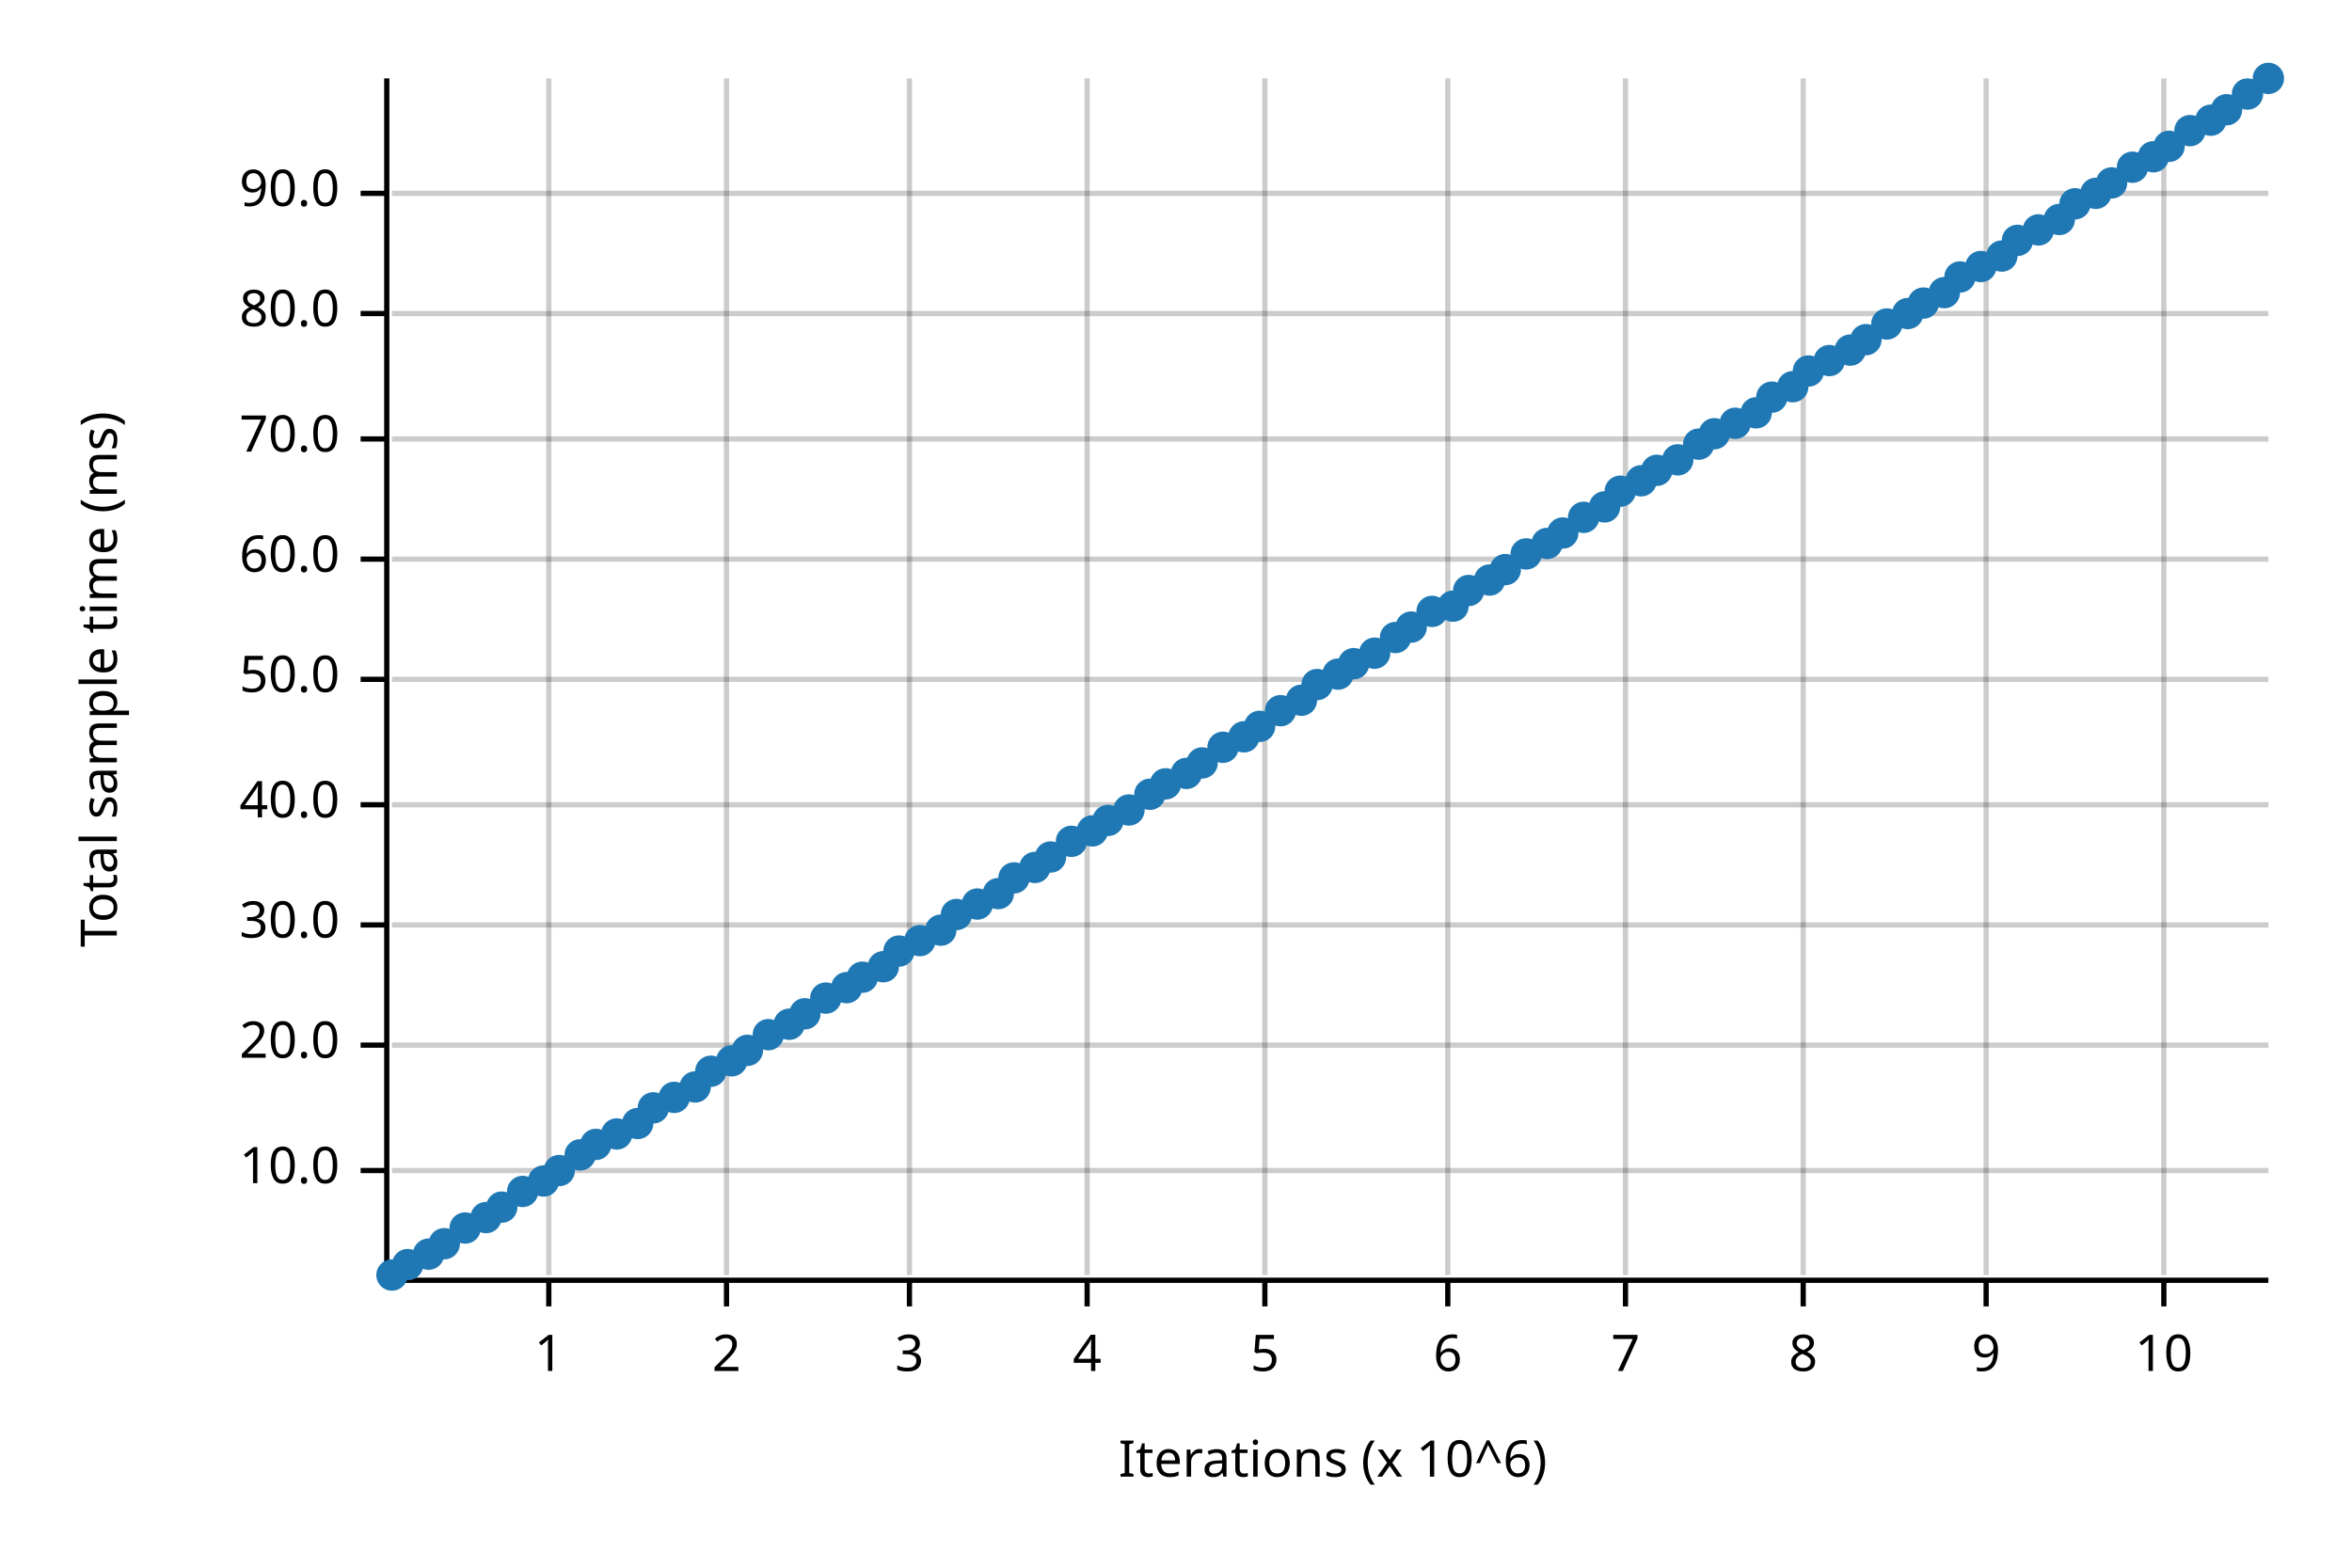
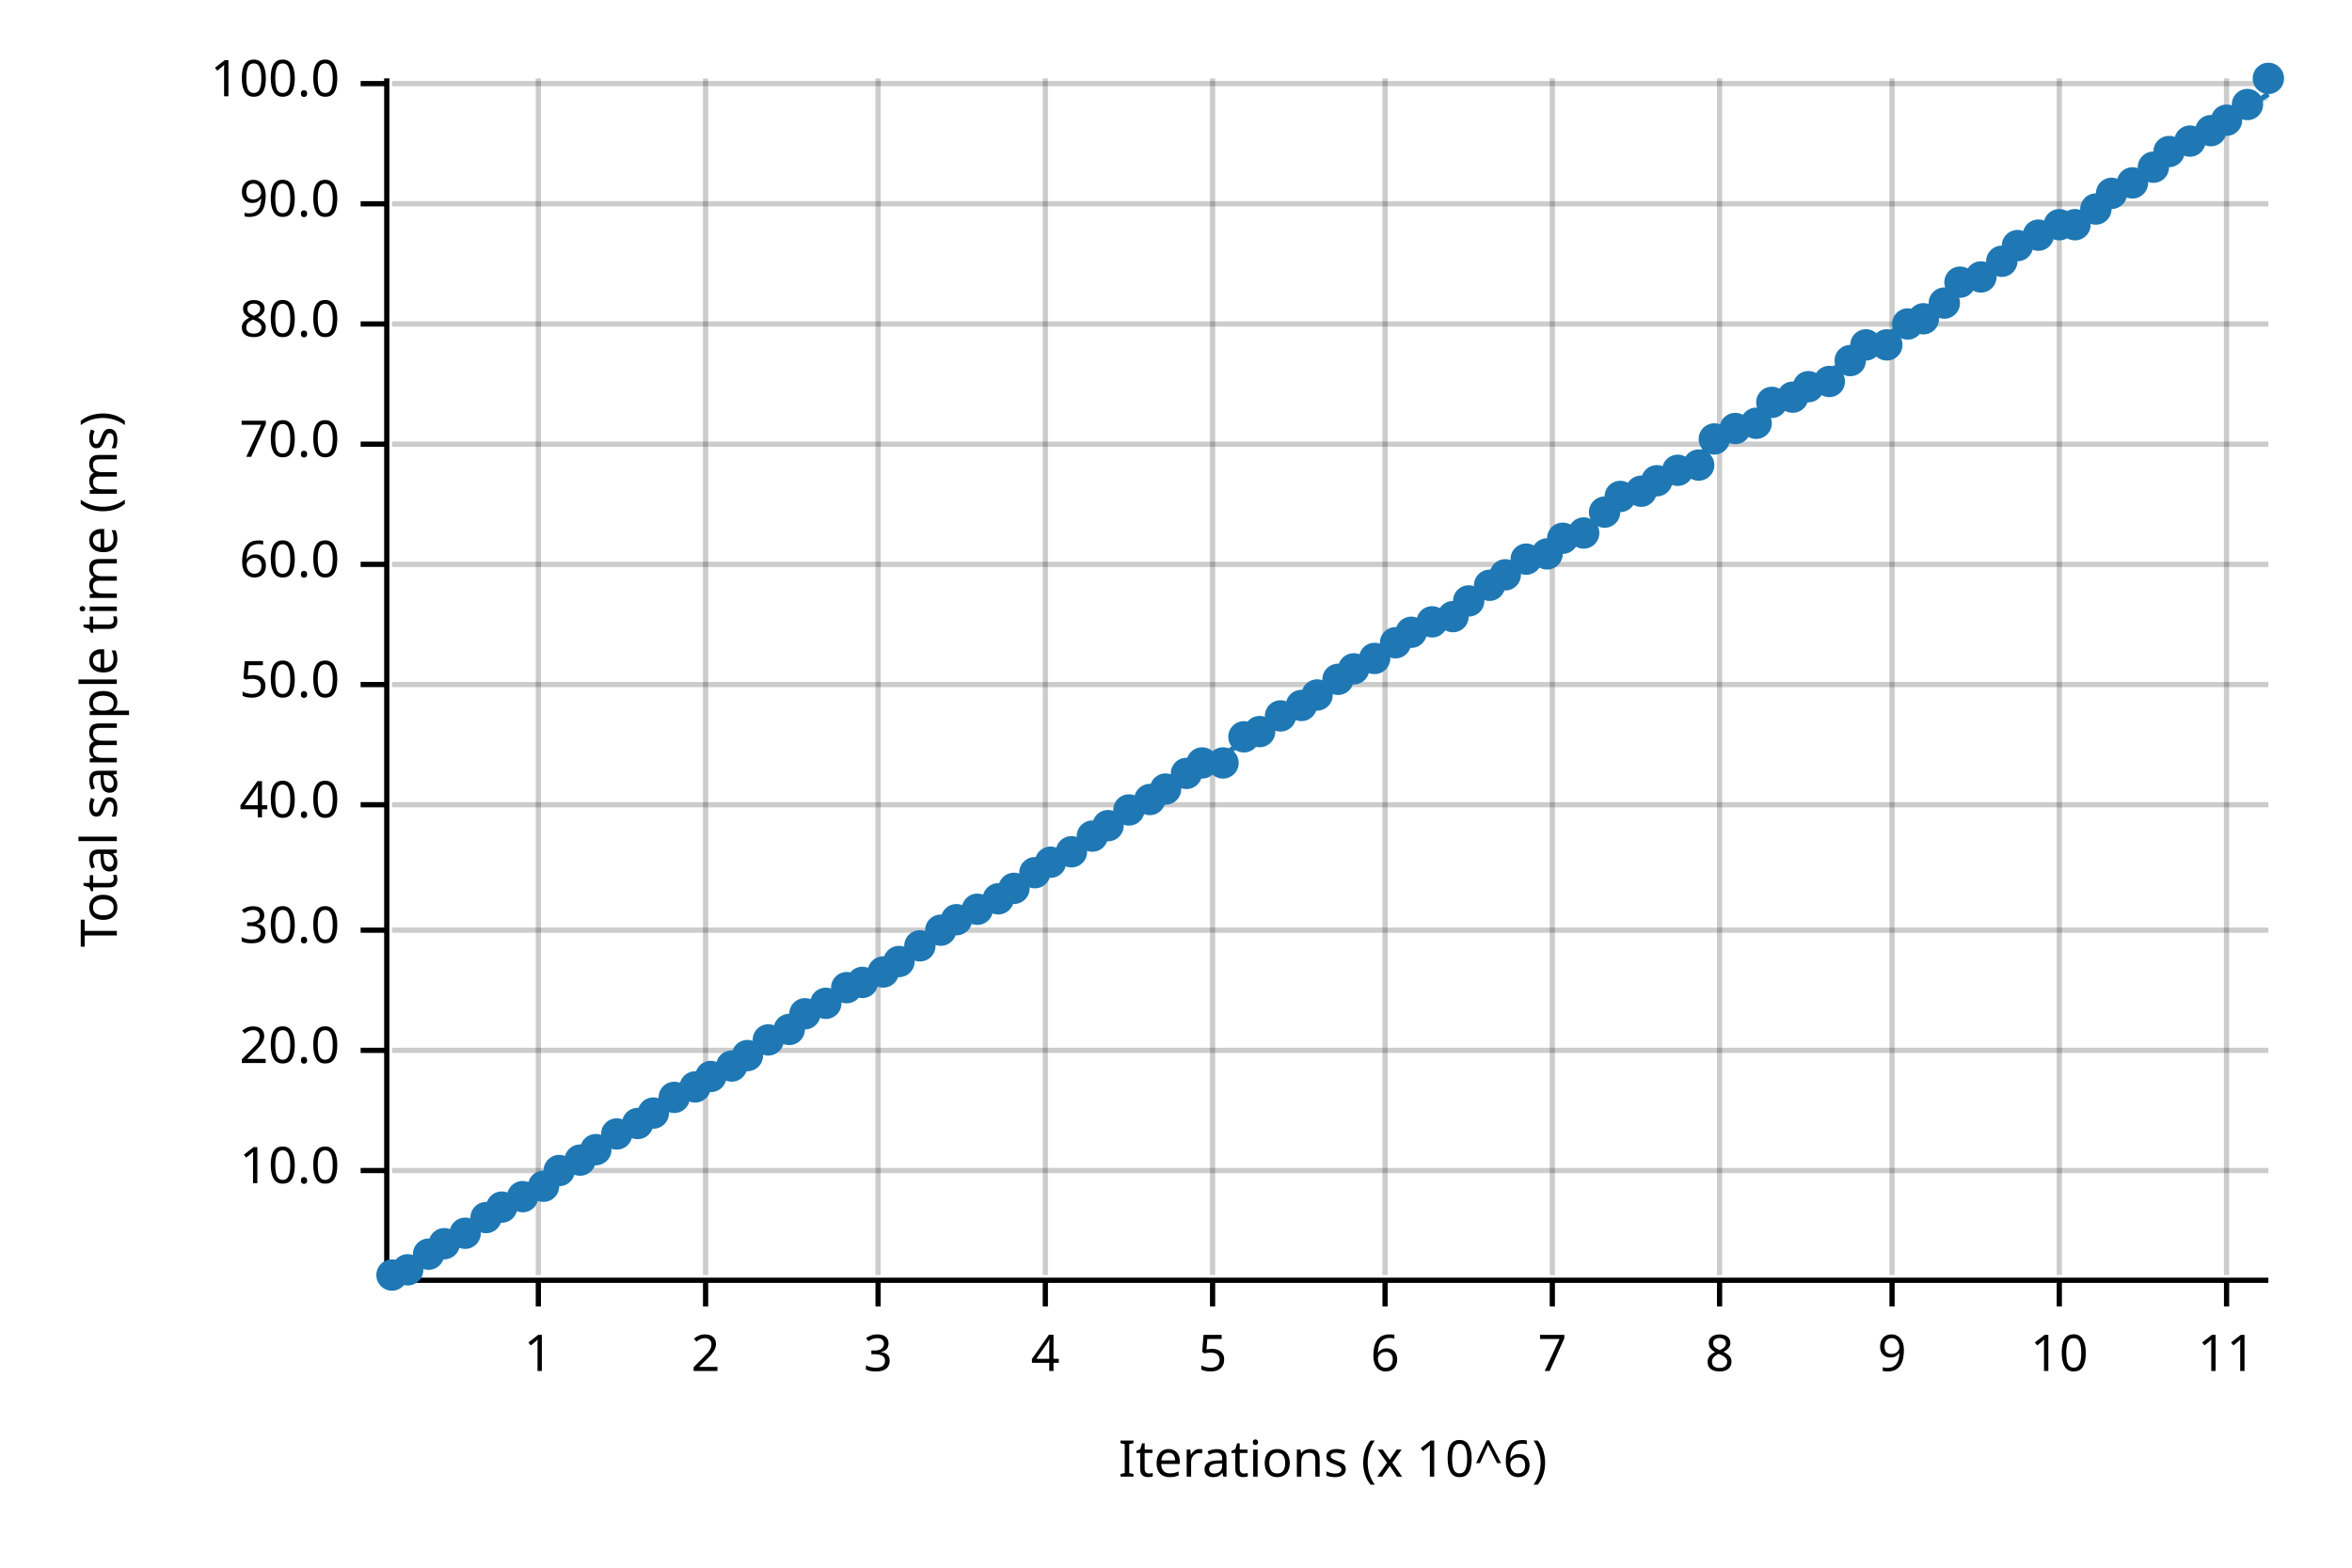
<svg xmlns="http://www.w3.org/2000/svg" width="450" height="300" viewBox="0 0 450 300">
  <text x="15" y="130" dy="0.76em" text-anchor="middle" font-family="sans-serif" font-size="9.677" opacity="1" fill="#000000" transform="rotate(270, 15, 130)">
Total sample time (ms)
</text>
  <text x="255" y="285" dy="-0.5ex" text-anchor="middle" font-family="sans-serif" font-size="9.677" opacity="1" fill="#000000">
Iterations (x 10^6)
</text>
-   <line opacity="0.2" stroke="#000000" stroke-width="1" x1="105" y1="244" x2="105" y2="15" />
-   <line opacity="0.2" stroke="#000000" stroke-width="1" x1="139" y1="244" x2="139" y2="15" />
-   <line opacity="0.2" stroke="#000000" stroke-width="1" x1="174" y1="244" x2="174" y2="15" />
-   <line opacity="0.2" stroke="#000000" stroke-width="1" x1="208" y1="244" x2="208" y2="15" />
-   <line opacity="0.2" stroke="#000000" stroke-width="1" x1="242" y1="244" x2="242" y2="15" />
-   <line opacity="0.2" stroke="#000000" stroke-width="1" x1="277" y1="244" x2="277" y2="15" />
-   <line opacity="0.2" stroke="#000000" stroke-width="1" x1="311" y1="244" x2="311" y2="15" />
-   <line opacity="0.2" stroke="#000000" stroke-width="1" x1="345" y1="244" x2="345" y2="15" />
-   <line opacity="0.2" stroke="#000000" stroke-width="1" x1="380" y1="244" x2="380" y2="15" />
-   <line opacity="0.2" stroke="#000000" stroke-width="1" x1="414" y1="244" x2="414" y2="15" />
+   <line opacity="0.2" stroke="#000000" stroke-width="1" x1="103" y1="244" x2="103" y2="15" />
+   <line opacity="0.2" stroke="#000000" stroke-width="1" x1="135" y1="244" x2="135" y2="15" />
+   <line opacity="0.2" stroke="#000000" stroke-width="1" x1="168" y1="244" x2="168" y2="15" />
+   <line opacity="0.2" stroke="#000000" stroke-width="1" x1="200" y1="244" x2="200" y2="15" />
+   <line opacity="0.2" stroke="#000000" stroke-width="1" x1="232" y1="244" x2="232" y2="15" />
+   <line opacity="0.2" stroke="#000000" stroke-width="1" x1="265" y1="244" x2="265" y2="15" />
+   <line opacity="0.2" stroke="#000000" stroke-width="1" x1="297" y1="244" x2="297" y2="15" />
+   <line opacity="0.2" stroke="#000000" stroke-width="1" x1="329" y1="244" x2="329" y2="15" />
+   <line opacity="0.2" stroke="#000000" stroke-width="1" x1="362" y1="244" x2="362" y2="15" />
+   <line opacity="0.2" stroke="#000000" stroke-width="1" x1="394" y1="244" x2="394" y2="15" />
+   <line opacity="0.2" stroke="#000000" stroke-width="1" x1="426" y1="244" x2="426" y2="15" />
  <line opacity="0.2" stroke="#000000" stroke-width="1" x1="75" y1="224" x2="434" y2="224" />
-   <line opacity="0.2" stroke="#000000" stroke-width="1" x1="75" y1="200" x2="434" y2="200" />
-   <line opacity="0.2" stroke="#000000" stroke-width="1" x1="75" y1="177" x2="434" y2="177" />
+   <line opacity="0.2" stroke="#000000" stroke-width="1" x1="75" y1="201" x2="434" y2="201" />
+   <line opacity="0.2" stroke="#000000" stroke-width="1" x1="75" y1="178" x2="434" y2="178" />
  <line opacity="0.2" stroke="#000000" stroke-width="1" x1="75" y1="154" x2="434" y2="154" />
-   <line opacity="0.2" stroke="#000000" stroke-width="1" x1="75" y1="130" x2="434" y2="130" />
-   <line opacity="0.2" stroke="#000000" stroke-width="1" x1="75" y1="107" x2="434" y2="107" />
-   <line opacity="0.2" stroke="#000000" stroke-width="1" x1="75" y1="84" x2="434" y2="84" />
-   <line opacity="0.2" stroke="#000000" stroke-width="1" x1="75" y1="60" x2="434" y2="60" />
-   <line opacity="0.2" stroke="#000000" stroke-width="1" x1="75" y1="37" x2="434" y2="37" />
+   <line opacity="0.2" stroke="#000000" stroke-width="1" x1="75" y1="131" x2="434" y2="131" />
+   <line opacity="0.2" stroke="#000000" stroke-width="1" x1="75" y1="108" x2="434" y2="108" />
+   <line opacity="0.2" stroke="#000000" stroke-width="1" x1="75" y1="85" x2="434" y2="85" />
+   <line opacity="0.2" stroke="#000000" stroke-width="1" x1="75" y1="62" x2="434" y2="62" />
+   <line opacity="0.2" stroke="#000000" stroke-width="1" x1="75" y1="39" x2="434" y2="39" />
+   <line opacity="0.2" stroke="#000000" stroke-width="1" x1="75" y1="16" x2="434" y2="16" />
  <polyline fill="none" opacity="1" stroke="#000000" stroke-width="1" points="74,15 74,244 " />
  <text x="65" y="224" dy="0.5ex" text-anchor="end" font-family="sans-serif" font-size="9.677" opacity="1" fill="#000000">
10.0
</text>
  <polyline fill="none" opacity="1" stroke="#000000" stroke-width="1" points="69,224 74,224 " />
-   <text x="65" y="200" dy="0.5ex" text-anchor="end" font-family="sans-serif" font-size="9.677" opacity="1" fill="#000000">
+   <text x="65" y="201" dy="0.5ex" text-anchor="end" font-family="sans-serif" font-size="9.677" opacity="1" fill="#000000">
20.0
</text>
-   <polyline fill="none" opacity="1" stroke="#000000" stroke-width="1" points="69,200 74,200 " />
-   <text x="65" y="177" dy="0.5ex" text-anchor="end" font-family="sans-serif" font-size="9.677" opacity="1" fill="#000000">
+   <polyline fill="none" opacity="1" stroke="#000000" stroke-width="1" points="69,201 74,201 " />
+   <text x="65" y="178" dy="0.5ex" text-anchor="end" font-family="sans-serif" font-size="9.677" opacity="1" fill="#000000">
30.0
</text>
-   <polyline fill="none" opacity="1" stroke="#000000" stroke-width="1" points="69,177 74,177 " />
+   <polyline fill="none" opacity="1" stroke="#000000" stroke-width="1" points="69,178 74,178 " />
  <text x="65" y="154" dy="0.5ex" text-anchor="end" font-family="sans-serif" font-size="9.677" opacity="1" fill="#000000">
40.0
</text>
  <polyline fill="none" opacity="1" stroke="#000000" stroke-width="1" points="69,154 74,154 " />
-   <text x="65" y="130" dy="0.5ex" text-anchor="end" font-family="sans-serif" font-size="9.677" opacity="1" fill="#000000">
+   <text x="65" y="131" dy="0.5ex" text-anchor="end" font-family="sans-serif" font-size="9.677" opacity="1" fill="#000000">
50.0
</text>
-   <polyline fill="none" opacity="1" stroke="#000000" stroke-width="1" points="69,130 74,130 " />
-   <text x="65" y="107" dy="0.5ex" text-anchor="end" font-family="sans-serif" font-size="9.677" opacity="1" fill="#000000">
+   <polyline fill="none" opacity="1" stroke="#000000" stroke-width="1" points="69,131 74,131 " />
+   <text x="65" y="108" dy="0.5ex" text-anchor="end" font-family="sans-serif" font-size="9.677" opacity="1" fill="#000000">
60.0
</text>
-   <polyline fill="none" opacity="1" stroke="#000000" stroke-width="1" points="69,107 74,107 " />
-   <text x="65" y="84" dy="0.5ex" text-anchor="end" font-family="sans-serif" font-size="9.677" opacity="1" fill="#000000">
+   <polyline fill="none" opacity="1" stroke="#000000" stroke-width="1" points="69,108 74,108 " />
+   <text x="65" y="85" dy="0.5ex" text-anchor="end" font-family="sans-serif" font-size="9.677" opacity="1" fill="#000000">
70.0
</text>
-   <polyline fill="none" opacity="1" stroke="#000000" stroke-width="1" points="69,84 74,84 " />
-   <text x="65" y="60" dy="0.5ex" text-anchor="end" font-family="sans-serif" font-size="9.677" opacity="1" fill="#000000">
+   <polyline fill="none" opacity="1" stroke="#000000" stroke-width="1" points="69,85 74,85 " />
+   <text x="65" y="62" dy="0.5ex" text-anchor="end" font-family="sans-serif" font-size="9.677" opacity="1" fill="#000000">
80.0
</text>
-   <polyline fill="none" opacity="1" stroke="#000000" stroke-width="1" points="69,60 74,60 " />
-   <text x="65" y="37" dy="0.5ex" text-anchor="end" font-family="sans-serif" font-size="9.677" opacity="1" fill="#000000">
+   <polyline fill="none" opacity="1" stroke="#000000" stroke-width="1" points="69,62 74,62 " />
+   <text x="65" y="39" dy="0.5ex" text-anchor="end" font-family="sans-serif" font-size="9.677" opacity="1" fill="#000000">
90.0
</text>
-   <polyline fill="none" opacity="1" stroke="#000000" stroke-width="1" points="69,37 74,37 " />
+   <polyline fill="none" opacity="1" stroke="#000000" stroke-width="1" points="69,39 74,39 " />
+   <text x="65" y="16" dy="0.5ex" text-anchor="end" font-family="sans-serif" font-size="9.677" opacity="1" fill="#000000">
+ 100.0
+ </text>
+   <polyline fill="none" opacity="1" stroke="#000000" stroke-width="1" points="69,16 74,16 " />
  <polyline fill="none" opacity="1" stroke="#000000" stroke-width="1" points="75,245 434,245 " />
-   <text x="105" y="255" dy="0.76em" text-anchor="middle" font-family="sans-serif" font-size="9.677" opacity="1" fill="#000000">
+   <text x="103" y="255" dy="0.76em" text-anchor="middle" font-family="sans-serif" font-size="9.677" opacity="1" fill="#000000">
1
</text>
-   <polyline fill="none" opacity="1" stroke="#000000" stroke-width="1" points="105,245 105,250 " />
-   <text x="139" y="255" dy="0.76em" text-anchor="middle" font-family="sans-serif" font-size="9.677" opacity="1" fill="#000000">
+   <polyline fill="none" opacity="1" stroke="#000000" stroke-width="1" points="103,245 103,250 " />
+   <text x="135" y="255" dy="0.76em" text-anchor="middle" font-family="sans-serif" font-size="9.677" opacity="1" fill="#000000">
2
</text>
-   <polyline fill="none" opacity="1" stroke="#000000" stroke-width="1" points="139,245 139,250 " />
-   <text x="174" y="255" dy="0.76em" text-anchor="middle" font-family="sans-serif" font-size="9.677" opacity="1" fill="#000000">
+   <polyline fill="none" opacity="1" stroke="#000000" stroke-width="1" points="135,245 135,250 " />
+   <text x="168" y="255" dy="0.76em" text-anchor="middle" font-family="sans-serif" font-size="9.677" opacity="1" fill="#000000">
3
</text>
-   <polyline fill="none" opacity="1" stroke="#000000" stroke-width="1" points="174,245 174,250 " />
-   <text x="208" y="255" dy="0.76em" text-anchor="middle" font-family="sans-serif" font-size="9.677" opacity="1" fill="#000000">
+   <polyline fill="none" opacity="1" stroke="#000000" stroke-width="1" points="168,245 168,250 " />
+   <text x="200" y="255" dy="0.76em" text-anchor="middle" font-family="sans-serif" font-size="9.677" opacity="1" fill="#000000">
4
</text>
-   <polyline fill="none" opacity="1" stroke="#000000" stroke-width="1" points="208,245 208,250 " />
-   <text x="242" y="255" dy="0.76em" text-anchor="middle" font-family="sans-serif" font-size="9.677" opacity="1" fill="#000000">
+   <polyline fill="none" opacity="1" stroke="#000000" stroke-width="1" points="200,245 200,250 " />
+   <text x="232" y="255" dy="0.76em" text-anchor="middle" font-family="sans-serif" font-size="9.677" opacity="1" fill="#000000">
5
</text>
-   <polyline fill="none" opacity="1" stroke="#000000" stroke-width="1" points="242,245 242,250 " />
-   <text x="277" y="255" dy="0.76em" text-anchor="middle" font-family="sans-serif" font-size="9.677" opacity="1" fill="#000000">
+   <polyline fill="none" opacity="1" stroke="#000000" stroke-width="1" points="232,245 232,250 " />
+   <text x="265" y="255" dy="0.76em" text-anchor="middle" font-family="sans-serif" font-size="9.677" opacity="1" fill="#000000">
6
</text>
-   <polyline fill="none" opacity="1" stroke="#000000" stroke-width="1" points="277,245 277,250 " />
-   <text x="311" y="255" dy="0.76em" text-anchor="middle" font-family="sans-serif" font-size="9.677" opacity="1" fill="#000000">
+   <polyline fill="none" opacity="1" stroke="#000000" stroke-width="1" points="265,245 265,250 " />
+   <text x="297" y="255" dy="0.76em" text-anchor="middle" font-family="sans-serif" font-size="9.677" opacity="1" fill="#000000">
7
</text>
-   <polyline fill="none" opacity="1" stroke="#000000" stroke-width="1" points="311,245 311,250 " />
-   <text x="345" y="255" dy="0.76em" text-anchor="middle" font-family="sans-serif" font-size="9.677" opacity="1" fill="#000000">
+   <polyline fill="none" opacity="1" stroke="#000000" stroke-width="1" points="297,245 297,250 " />
+   <text x="329" y="255" dy="0.76em" text-anchor="middle" font-family="sans-serif" font-size="9.677" opacity="1" fill="#000000">
8
</text>
-   <polyline fill="none" opacity="1" stroke="#000000" stroke-width="1" points="345,245 345,250 " />
-   <text x="380" y="255" dy="0.76em" text-anchor="middle" font-family="sans-serif" font-size="9.677" opacity="1" fill="#000000">
+   <polyline fill="none" opacity="1" stroke="#000000" stroke-width="1" points="329,245 329,250 " />
+   <text x="362" y="255" dy="0.76em" text-anchor="middle" font-family="sans-serif" font-size="9.677" opacity="1" fill="#000000">
9
</text>
-   <polyline fill="none" opacity="1" stroke="#000000" stroke-width="1" points="380,245 380,250 " />
-   <text x="414" y="255" dy="0.76em" text-anchor="middle" font-family="sans-serif" font-size="9.677" opacity="1" fill="#000000">
+   <polyline fill="none" opacity="1" stroke="#000000" stroke-width="1" points="362,245 362,250 " />
+   <text x="394" y="255" dy="0.76em" text-anchor="middle" font-family="sans-serif" font-size="9.677" opacity="1" fill="#000000">
10
</text>
-   <polyline fill="none" opacity="1" stroke="#000000" stroke-width="1" points="414,245 414,250 " />
+   <polyline fill="none" opacity="1" stroke="#000000" stroke-width="1" points="394,245 394,250 " />
+   <text x="426" y="255" dy="0.76em" text-anchor="middle" font-family="sans-serif" font-size="9.677" opacity="1" fill="#000000">
+ 11
+ </text>
+   <polyline fill="none" opacity="1" stroke="#000000" stroke-width="1" points="426,245 426,250 " />
  <circle cx="75" cy="244" r="3" opacity="1" fill="#1F78B4" stroke="none" stroke-width="1" />
-   <circle cx="78" cy="242" r="3" opacity="1" fill="#1F78B4" stroke="none" stroke-width="1" />
+   <circle cx="78" cy="243" r="3" opacity="1" fill="#1F78B4" stroke="none" stroke-width="1" />
  <circle cx="82" cy="240" r="3" opacity="1" fill="#1F78B4" stroke="none" stroke-width="1" />
  <circle cx="85" cy="238" r="3" opacity="1" fill="#1F78B4" stroke="none" stroke-width="1" />
-   <circle cx="89" cy="235" r="3" opacity="1" fill="#1F78B4" stroke="none" stroke-width="1" />
+   <circle cx="89" cy="236" r="3" opacity="1" fill="#1F78B4" stroke="none" stroke-width="1" />
  <circle cx="93" cy="233" r="3" opacity="1" fill="#1F78B4" stroke="none" stroke-width="1" />
  <circle cx="96" cy="231" r="3" opacity="1" fill="#1F78B4" stroke="none" stroke-width="1" />
-   <circle cx="100" cy="228" r="3" opacity="1" fill="#1F78B4" stroke="none" stroke-width="1" />
-   <circle cx="104" cy="226" r="3" opacity="1" fill="#1F78B4" stroke="none" stroke-width="1" />
+   <circle cx="100" cy="229" r="3" opacity="1" fill="#1F78B4" stroke="none" stroke-width="1" />
+   <circle cx="104" cy="227" r="3" opacity="1" fill="#1F78B4" stroke="none" stroke-width="1" />
  <circle cx="107" cy="224" r="3" opacity="1" fill="#1F78B4" stroke="none" stroke-width="1" />
-   <circle cx="111" cy="221" r="3" opacity="1" fill="#1F78B4" stroke="none" stroke-width="1" />
-   <circle cx="114" cy="219" r="3" opacity="1" fill="#1F78B4" stroke="none" stroke-width="1" />
+   <circle cx="111" cy="222" r="3" opacity="1" fill="#1F78B4" stroke="none" stroke-width="1" />
+   <circle cx="114" cy="220" r="3" opacity="1" fill="#1F78B4" stroke="none" stroke-width="1" />
  <circle cx="118" cy="217" r="3" opacity="1" fill="#1F78B4" stroke="none" stroke-width="1" />
  <circle cx="122" cy="215" r="3" opacity="1" fill="#1F78B4" stroke="none" stroke-width="1" />
-   <circle cx="125" cy="212" r="3" opacity="1" fill="#1F78B4" stroke="none" stroke-width="1" />
+   <circle cx="125" cy="213" r="3" opacity="1" fill="#1F78B4" stroke="none" stroke-width="1" />
  <circle cx="129" cy="210" r="3" opacity="1" fill="#1F78B4" stroke="none" stroke-width="1" />
  <circle cx="133" cy="208" r="3" opacity="1" fill="#1F78B4" stroke="none" stroke-width="1" />
-   <circle cx="136" cy="205" r="3" opacity="1" fill="#1F78B4" stroke="none" stroke-width="1" />
-   <circle cx="140" cy="203" r="3" opacity="1" fill="#1F78B4" stroke="none" stroke-width="1" />
-   <circle cx="143" cy="201" r="3" opacity="1" fill="#1F78B4" stroke="none" stroke-width="1" />
-   <circle cx="147" cy="198" r="3" opacity="1" fill="#1F78B4" stroke="none" stroke-width="1" />
-   <circle cx="151" cy="196" r="3" opacity="1" fill="#1F78B4" stroke="none" stroke-width="1" />
+   <circle cx="136" cy="206" r="3" opacity="1" fill="#1F78B4" stroke="none" stroke-width="1" />
+   <circle cx="140" cy="204" r="3" opacity="1" fill="#1F78B4" stroke="none" stroke-width="1" />
+   <circle cx="143" cy="202" r="3" opacity="1" fill="#1F78B4" stroke="none" stroke-width="1" />
+   <circle cx="147" cy="199" r="3" opacity="1" fill="#1F78B4" stroke="none" stroke-width="1" />
+   <circle cx="151" cy="197" r="3" opacity="1" fill="#1F78B4" stroke="none" stroke-width="1" />
  <circle cx="154" cy="194" r="3" opacity="1" fill="#1F78B4" stroke="none" stroke-width="1" />
-   <circle cx="158" cy="191" r="3" opacity="1" fill="#1F78B4" stroke="none" stroke-width="1" />
+   <circle cx="158" cy="192" r="3" opacity="1" fill="#1F78B4" stroke="none" stroke-width="1" />
  <circle cx="162" cy="189" r="3" opacity="1" fill="#1F78B4" stroke="none" stroke-width="1" />
-   <circle cx="165" cy="187" r="3" opacity="1" fill="#1F78B4" stroke="none" stroke-width="1" />
-   <circle cx="169" cy="185" r="3" opacity="1" fill="#1F78B4" stroke="none" stroke-width="1" />
-   <circle cx="172" cy="182" r="3" opacity="1" fill="#1F78B4" stroke="none" stroke-width="1" />
-   <circle cx="176" cy="180" r="3" opacity="1" fill="#1F78B4" stroke="none" stroke-width="1" />
+   <circle cx="165" cy="188" r="3" opacity="1" fill="#1F78B4" stroke="none" stroke-width="1" />
+   <circle cx="169" cy="186" r="3" opacity="1" fill="#1F78B4" stroke="none" stroke-width="1" />
+   <circle cx="172" cy="184" r="3" opacity="1" fill="#1F78B4" stroke="none" stroke-width="1" />
+   <circle cx="176" cy="181" r="3" opacity="1" fill="#1F78B4" stroke="none" stroke-width="1" />
  <circle cx="180" cy="178" r="3" opacity="1" fill="#1F78B4" stroke="none" stroke-width="1" />
-   <circle cx="183" cy="175" r="3" opacity="1" fill="#1F78B4" stroke="none" stroke-width="1" />
-   <circle cx="187" cy="173" r="3" opacity="1" fill="#1F78B4" stroke="none" stroke-width="1" />
-   <circle cx="191" cy="171" r="3" opacity="1" fill="#1F78B4" stroke="none" stroke-width="1" />
-   <circle cx="194" cy="168" r="3" opacity="1" fill="#1F78B4" stroke="none" stroke-width="1" />
-   <circle cx="198" cy="166" r="3" opacity="1" fill="#1F78B4" stroke="none" stroke-width="1" />
-   <circle cx="201" cy="164" r="3" opacity="1" fill="#1F78B4" stroke="none" stroke-width="1" />
-   <circle cx="205" cy="161" r="3" opacity="1" fill="#1F78B4" stroke="none" stroke-width="1" />
-   <circle cx="209" cy="159" r="3" opacity="1" fill="#1F78B4" stroke="none" stroke-width="1" />
-   <circle cx="212" cy="157" r="3" opacity="1" fill="#1F78B4" stroke="none" stroke-width="1" />
+   <circle cx="183" cy="176" r="3" opacity="1" fill="#1F78B4" stroke="none" stroke-width="1" />
+   <circle cx="187" cy="174" r="3" opacity="1" fill="#1F78B4" stroke="none" stroke-width="1" />
+   <circle cx="191" cy="172" r="3" opacity="1" fill="#1F78B4" stroke="none" stroke-width="1" />
+   <circle cx="194" cy="170" r="3" opacity="1" fill="#1F78B4" stroke="none" stroke-width="1" />
+   <circle cx="198" cy="167" r="3" opacity="1" fill="#1F78B4" stroke="none" stroke-width="1" />
+   <circle cx="201" cy="165" r="3" opacity="1" fill="#1F78B4" stroke="none" stroke-width="1" />
+   <circle cx="205" cy="163" r="3" opacity="1" fill="#1F78B4" stroke="none" stroke-width="1" />
+   <circle cx="209" cy="160" r="3" opacity="1" fill="#1F78B4" stroke="none" stroke-width="1" />
+   <circle cx="212" cy="158" r="3" opacity="1" fill="#1F78B4" stroke="none" stroke-width="1" />
  <circle cx="216" cy="155" r="3" opacity="1" fill="#1F78B4" stroke="none" stroke-width="1" />
-   <circle cx="220" cy="152" r="3" opacity="1" fill="#1F78B4" stroke="none" stroke-width="1" />
-   <circle cx="223" cy="150" r="3" opacity="1" fill="#1F78B4" stroke="none" stroke-width="1" />
+   <circle cx="220" cy="153" r="3" opacity="1" fill="#1F78B4" stroke="none" stroke-width="1" />
+   <circle cx="223" cy="151" r="3" opacity="1" fill="#1F78B4" stroke="none" stroke-width="1" />
  <circle cx="227" cy="148" r="3" opacity="1" fill="#1F78B4" stroke="none" stroke-width="1" />
  <circle cx="230" cy="146" r="3" opacity="1" fill="#1F78B4" stroke="none" stroke-width="1" />
-   <circle cx="234" cy="143" r="3" opacity="1" fill="#1F78B4" stroke="none" stroke-width="1" />
+   <circle cx="234" cy="146" r="3" opacity="1" fill="#1F78B4" stroke="none" stroke-width="1" />
  <circle cx="238" cy="141" r="3" opacity="1" fill="#1F78B4" stroke="none" stroke-width="1" />
-   <circle cx="241" cy="139" r="3" opacity="1" fill="#1F78B4" stroke="none" stroke-width="1" />
-   <circle cx="245" cy="136" r="3" opacity="1" fill="#1F78B4" stroke="none" stroke-width="1" />
-   <circle cx="249" cy="134" r="3" opacity="1" fill="#1F78B4" stroke="none" stroke-width="1" />
-   <circle cx="252" cy="131" r="3" opacity="1" fill="#1F78B4" stroke="none" stroke-width="1" />
-   <circle cx="256" cy="129" r="3" opacity="1" fill="#1F78B4" stroke="none" stroke-width="1" />
-   <circle cx="259" cy="127" r="3" opacity="1" fill="#1F78B4" stroke="none" stroke-width="1" />
-   <circle cx="263" cy="125" r="3" opacity="1" fill="#1F78B4" stroke="none" stroke-width="1" />
-   <circle cx="267" cy="122" r="3" opacity="1" fill="#1F78B4" stroke="none" stroke-width="1" />
-   <circle cx="270" cy="120" r="3" opacity="1" fill="#1F78B4" stroke="none" stroke-width="1" />
-   <circle cx="274" cy="117" r="3" opacity="1" fill="#1F78B4" stroke="none" stroke-width="1" />
-   <circle cx="278" cy="116" r="3" opacity="1" fill="#1F78B4" stroke="none" stroke-width="1" />
-   <circle cx="281" cy="113" r="3" opacity="1" fill="#1F78B4" stroke="none" stroke-width="1" />
-   <circle cx="285" cy="111" r="3" opacity="1" fill="#1F78B4" stroke="none" stroke-width="1" />
-   <circle cx="288" cy="109" r="3" opacity="1" fill="#1F78B4" stroke="none" stroke-width="1" />
-   <circle cx="292" cy="106" r="3" opacity="1" fill="#1F78B4" stroke="none" stroke-width="1" />
-   <circle cx="296" cy="104" r="3" opacity="1" fill="#1F78B4" stroke="none" stroke-width="1" />
-   <circle cx="299" cy="102" r="3" opacity="1" fill="#1F78B4" stroke="none" stroke-width="1" />
-   <circle cx="303" cy="99" r="3" opacity="1" fill="#1F78B4" stroke="none" stroke-width="1" />
-   <circle cx="307" cy="97" r="3" opacity="1" fill="#1F78B4" stroke="none" stroke-width="1" />
-   <circle cx="310" cy="94" r="3" opacity="1" fill="#1F78B4" stroke="none" stroke-width="1" />
-   <circle cx="314" cy="92" r="3" opacity="1" fill="#1F78B4" stroke="none" stroke-width="1" />
-   <circle cx="317" cy="90" r="3" opacity="1" fill="#1F78B4" stroke="none" stroke-width="1" />
-   <circle cx="321" cy="88" r="3" opacity="1" fill="#1F78B4" stroke="none" stroke-width="1" />
-   <circle cx="325" cy="85" r="3" opacity="1" fill="#1F78B4" stroke="none" stroke-width="1" />
-   <circle cx="328" cy="83" r="3" opacity="1" fill="#1F78B4" stroke="none" stroke-width="1" />
-   <circle cx="332" cy="81" r="3" opacity="1" fill="#1F78B4" stroke="none" stroke-width="1" />
-   <circle cx="336" cy="79" r="3" opacity="1" fill="#1F78B4" stroke="none" stroke-width="1" />
-   <circle cx="339" cy="76" r="3" opacity="1" fill="#1F78B4" stroke="none" stroke-width="1" />
-   <circle cx="343" cy="74" r="3" opacity="1" fill="#1F78B4" stroke="none" stroke-width="1" />
-   <circle cx="346" cy="71" r="3" opacity="1" fill="#1F78B4" stroke="none" stroke-width="1" />
-   <circle cx="350" cy="69" r="3" opacity="1" fill="#1F78B4" stroke="none" stroke-width="1" />
-   <circle cx="354" cy="67" r="3" opacity="1" fill="#1F78B4" stroke="none" stroke-width="1" />
-   <circle cx="357" cy="65" r="3" opacity="1" fill="#1F78B4" stroke="none" stroke-width="1" />
-   <circle cx="361" cy="62" r="3" opacity="1" fill="#1F78B4" stroke="none" stroke-width="1" />
-   <circle cx="365" cy="60" r="3" opacity="1" fill="#1F78B4" stroke="none" stroke-width="1" />
-   <circle cx="368" cy="58" r="3" opacity="1" fill="#1F78B4" stroke="none" stroke-width="1" />
-   <circle cx="372" cy="56" r="3" opacity="1" fill="#1F78B4" stroke="none" stroke-width="1" />
-   <circle cx="375" cy="53" r="3" opacity="1" fill="#1F78B4" stroke="none" stroke-width="1" />
-   <circle cx="379" cy="51" r="3" opacity="1" fill="#1F78B4" stroke="none" stroke-width="1" />
-   <circle cx="383" cy="49" r="3" opacity="1" fill="#1F78B4" stroke="none" stroke-width="1" />
-   <circle cx="386" cy="46" r="3" opacity="1" fill="#1F78B4" stroke="none" stroke-width="1" />
-   <circle cx="390" cy="44" r="3" opacity="1" fill="#1F78B4" stroke="none" stroke-width="1" />
-   <circle cx="394" cy="42" r="3" opacity="1" fill="#1F78B4" stroke="none" stroke-width="1" />
-   <circle cx="397" cy="39" r="3" opacity="1" fill="#1F78B4" stroke="none" stroke-width="1" />
-   <circle cx="401" cy="37" r="3" opacity="1" fill="#1F78B4" stroke="none" stroke-width="1" />
-   <circle cx="404" cy="35" r="3" opacity="1" fill="#1F78B4" stroke="none" stroke-width="1" />
-   <circle cx="408" cy="32" r="3" opacity="1" fill="#1F78B4" stroke="none" stroke-width="1" />
-   <circle cx="412" cy="30" r="3" opacity="1" fill="#1F78B4" stroke="none" stroke-width="1" />
-   <circle cx="415" cy="28" r="3" opacity="1" fill="#1F78B4" stroke="none" stroke-width="1" />
-   <circle cx="419" cy="25" r="3" opacity="1" fill="#1F78B4" stroke="none" stroke-width="1" />
-   <circle cx="423" cy="23" r="3" opacity="1" fill="#1F78B4" stroke="none" stroke-width="1" />
-   <circle cx="426" cy="21" r="3" opacity="1" fill="#1F78B4" stroke="none" stroke-width="1" />
-   <circle cx="430" cy="18" r="3" opacity="1" fill="#1F78B4" stroke="none" stroke-width="1" />
+   <circle cx="241" cy="140" r="3" opacity="1" fill="#1F78B4" stroke="none" stroke-width="1" />
+   <circle cx="245" cy="137" r="3" opacity="1" fill="#1F78B4" stroke="none" stroke-width="1" />
+   <circle cx="249" cy="135" r="3" opacity="1" fill="#1F78B4" stroke="none" stroke-width="1" />
+   <circle cx="252" cy="133" r="3" opacity="1" fill="#1F78B4" stroke="none" stroke-width="1" />
+   <circle cx="256" cy="130" r="3" opacity="1" fill="#1F78B4" stroke="none" stroke-width="1" />
+   <circle cx="259" cy="128" r="3" opacity="1" fill="#1F78B4" stroke="none" stroke-width="1" />
+   <circle cx="263" cy="126" r="3" opacity="1" fill="#1F78B4" stroke="none" stroke-width="1" />
+   <circle cx="267" cy="123" r="3" opacity="1" fill="#1F78B4" stroke="none" stroke-width="1" />
+   <circle cx="270" cy="121" r="3" opacity="1" fill="#1F78B4" stroke="none" stroke-width="1" />
+   <circle cx="274" cy="119" r="3" opacity="1" fill="#1F78B4" stroke="none" stroke-width="1" />
+   <circle cx="278" cy="118" r="3" opacity="1" fill="#1F78B4" stroke="none" stroke-width="1" />
+   <circle cx="281" cy="115" r="3" opacity="1" fill="#1F78B4" stroke="none" stroke-width="1" />
+   <circle cx="285" cy="112" r="3" opacity="1" fill="#1F78B4" stroke="none" stroke-width="1" />
+   <circle cx="288" cy="110" r="3" opacity="1" fill="#1F78B4" stroke="none" stroke-width="1" />
+   <circle cx="292" cy="107" r="3" opacity="1" fill="#1F78B4" stroke="none" stroke-width="1" />
+   <circle cx="296" cy="106" r="3" opacity="1" fill="#1F78B4" stroke="none" stroke-width="1" />
+   <circle cx="299" cy="103" r="3" opacity="1" fill="#1F78B4" stroke="none" stroke-width="1" />
+   <circle cx="303" cy="102" r="3" opacity="1" fill="#1F78B4" stroke="none" stroke-width="1" />
+   <circle cx="307" cy="98" r="3" opacity="1" fill="#1F78B4" stroke="none" stroke-width="1" />
+   <circle cx="310" cy="95" r="3" opacity="1" fill="#1F78B4" stroke="none" stroke-width="1" />
+   <circle cx="314" cy="94" r="3" opacity="1" fill="#1F78B4" stroke="none" stroke-width="1" />
+   <circle cx="317" cy="92" r="3" opacity="1" fill="#1F78B4" stroke="none" stroke-width="1" />
+   <circle cx="321" cy="90" r="3" opacity="1" fill="#1F78B4" stroke="none" stroke-width="1" />
+   <circle cx="325" cy="89" r="3" opacity="1" fill="#1F78B4" stroke="none" stroke-width="1" />
+   <circle cx="328" cy="84" r="3" opacity="1" fill="#1F78B4" stroke="none" stroke-width="1" />
+   <circle cx="332" cy="82" r="3" opacity="1" fill="#1F78B4" stroke="none" stroke-width="1" />
+   <circle cx="336" cy="81" r="3" opacity="1" fill="#1F78B4" stroke="none" stroke-width="1" />
+   <circle cx="339" cy="77" r="3" opacity="1" fill="#1F78B4" stroke="none" stroke-width="1" />
+   <circle cx="343" cy="76" r="3" opacity="1" fill="#1F78B4" stroke="none" stroke-width="1" />
+   <circle cx="346" cy="74" r="3" opacity="1" fill="#1F78B4" stroke="none" stroke-width="1" />
+   <circle cx="350" cy="73" r="3" opacity="1" fill="#1F78B4" stroke="none" stroke-width="1" />
+   <circle cx="354" cy="69" r="3" opacity="1" fill="#1F78B4" stroke="none" stroke-width="1" />
+   <circle cx="357" cy="66" r="3" opacity="1" fill="#1F78B4" stroke="none" stroke-width="1" />
+   <circle cx="361" cy="66" r="3" opacity="1" fill="#1F78B4" stroke="none" stroke-width="1" />
+   <circle cx="365" cy="62" r="3" opacity="1" fill="#1F78B4" stroke="none" stroke-width="1" />
+   <circle cx="368" cy="61" r="3" opacity="1" fill="#1F78B4" stroke="none" stroke-width="1" />
+   <circle cx="372" cy="58" r="3" opacity="1" fill="#1F78B4" stroke="none" stroke-width="1" />
+   <circle cx="375" cy="54" r="3" opacity="1" fill="#1F78B4" stroke="none" stroke-width="1" />
+   <circle cx="379" cy="53" r="3" opacity="1" fill="#1F78B4" stroke="none" stroke-width="1" />
+   <circle cx="383" cy="50" r="3" opacity="1" fill="#1F78B4" stroke="none" stroke-width="1" />
+   <circle cx="386" cy="47" r="3" opacity="1" fill="#1F78B4" stroke="none" stroke-width="1" />
+   <circle cx="390" cy="45" r="3" opacity="1" fill="#1F78B4" stroke="none" stroke-width="1" />
+   <circle cx="394" cy="43" r="3" opacity="1" fill="#1F78B4" stroke="none" stroke-width="1" />
+   <circle cx="397" cy="43" r="3" opacity="1" fill="#1F78B4" stroke="none" stroke-width="1" />
+   <circle cx="401" cy="40" r="3" opacity="1" fill="#1F78B4" stroke="none" stroke-width="1" />
+   <circle cx="404" cy="37" r="3" opacity="1" fill="#1F78B4" stroke="none" stroke-width="1" />
+   <circle cx="408" cy="35" r="3" opacity="1" fill="#1F78B4" stroke="none" stroke-width="1" />
+   <circle cx="412" cy="32" r="3" opacity="1" fill="#1F78B4" stroke="none" stroke-width="1" />
+   <circle cx="415" cy="29" r="3" opacity="1" fill="#1F78B4" stroke="none" stroke-width="1" />
+   <circle cx="419" cy="27" r="3" opacity="1" fill="#1F78B4" stroke="none" stroke-width="1" />
+   <circle cx="423" cy="25" r="3" opacity="1" fill="#1F78B4" stroke="none" stroke-width="1" />
+   <circle cx="426" cy="23" r="3" opacity="1" fill="#1F78B4" stroke="none" stroke-width="1" />
+   <circle cx="430" cy="20" r="3" opacity="1" fill="#1F78B4" stroke="none" stroke-width="1" />
  <circle cx="434" cy="15" r="3" opacity="1" fill="#1F78B4" stroke="none" stroke-width="1" />
-   <polyline fill="none" opacity="1" stroke="#1F78B4" stroke-width="1" points="75,245 434,16 " />
-   <polygon opacity="0.25" fill="#1F78B4" points="75,245 434,16 434,16 " />
+   <polyline fill="none" opacity="1" stroke="#1F78B4" stroke-width="1" points="75,245 434,18 " />
+   <polygon opacity="0.25" fill="#1F78B4" points="75,245 434,19 434,18 " />
</svg>
